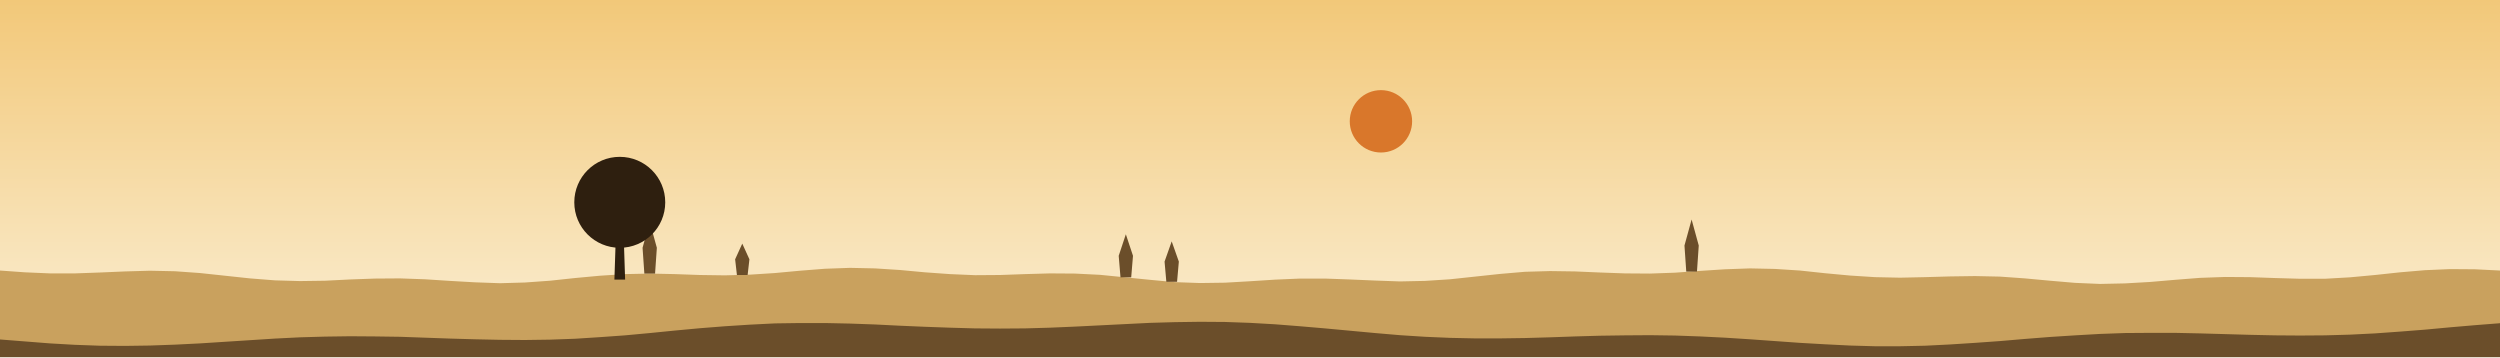
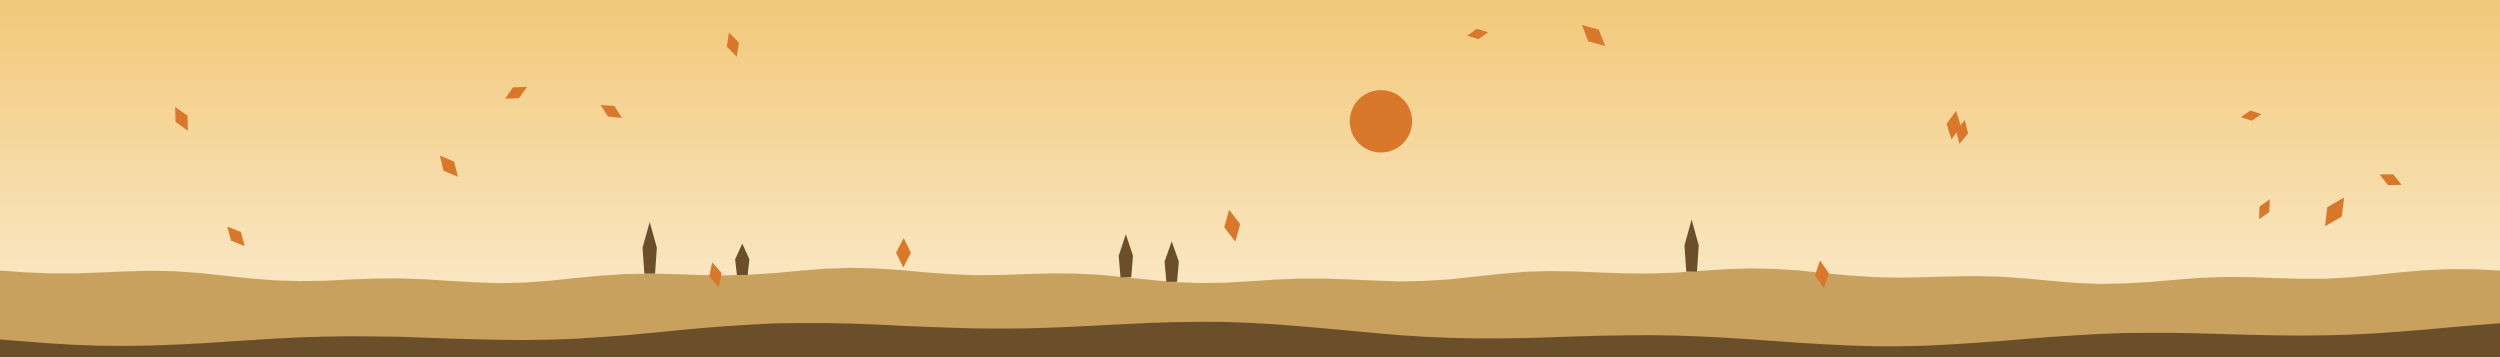
<svg xmlns="http://www.w3.org/2000/svg" viewBox="0 0 1400 200" width="1400" height="200">
  <defs>
    <linearGradient id="cielo" x1="0" y1="0" x2="0" y2="1">
      <stop offset="0" stop-color="#F2C879" />
      <stop offset="1" stop-color="#FBEFD5" />
    </linearGradient>
  </defs>
  <rect width="1400" height="200" fill="url(#cielo)" />
  <circle cx="773.326" cy="67.937" r="17.467" fill="#D9772B" />
  <polygon points="0,151.5 14,152.5 28,153.1 42,153.1 56,152.6 70,152 84,151.6 98,151.9 112,152.9 126,154.4 140,155.9 154,157 168,157.4 182,157.2 196,156.5 210,156 224,155.9 238,156.4 252,157.3 266,158.1 280,158.6 294,158.2 308,157.2 322,155.7 336,154.4 350,153.5 364,153.2 378,153.5 392,154 406,154.2 420,153.8 434,152.9 448,151.6 462,150.5 476,150 490,150.3 504,151.2 518,152.5 532,153.5 546,154.1 560,154 574,153.5 588,153.1 602,153.2 616,153.9 630,155.3 644,156.7 658,158 672,158.5 686,158.3 700,157.5 714,156.6 728,156 742,156 756,156.5 770,157.1 784,157.6 798,157.3 812,156.4 826,154.9 840,153.4 854,152.2 868,151.8 882,152 896,152.6 910,153.1 924,153.2 938,152.7 952,151.7 966,150.8 980,150.3 994,150.6 1008,151.5 1022,153 1036,154.3 1050,155.2 1064,155.5 1078,155.2 1092,154.8 1106,154.6 1120,154.9 1134,155.9 1148,157.2 1162,158.4 1176,159 1190,158.7 1204,157.9 1218,156.7 1232,155.6 1246,155.1 1260,155.2 1274,155.7 1288,156.1 1302,156.1 1316,155.3 1330,154 1344,152.5 1358,151.3 1372,150.7 1386,150.8 1400,151.5 1400,200 0,200" fill="#C9A15E" />
  <polygon points="0,190.1 14,191.2 28,192.3 42,193.1 56,193.6 70,193.7 84,193.5 98,193 112,192.3 126,191.4 140,190.5 154,189.6 168,188.9 182,188.5 196,188.3 210,188.4 224,188.6 238,189.1 252,189.6 266,190 280,190.3 294,190.4 308,190.2 322,189.7 336,188.8 350,187.8 364,186.5 378,185.1 392,183.8 406,182.7 420,181.8 434,181.1 448,180.9 462,180.9 476,181.2 490,181.7 504,182.4 518,183 532,183.5 546,183.9 560,184 574,183.9 588,183.5 602,182.9 616,182.2 630,181.5 644,180.8 658,180.4 672,180.2 686,180.3 700,180.8 714,181.6 728,182.7 742,183.9 756,185.2 770,186.5 784,187.7 798,188.6 812,189.2 826,189.5 840,189.5 854,189.3 868,188.9 882,188.4 896,188 910,187.8 924,187.7 938,187.9 952,188.4 966,189.1 980,190 994,191 1008,192 1022,192.8 1036,193.5 1050,193.9 1064,193.9 1078,193.6 1092,192.9 1106,192 1120,191 1134,189.8 1148,188.7 1162,187.8 1176,187 1190,186.5 1204,186.4 1218,186.4 1232,186.7 1246,187.1 1260,187.5 1274,187.8 1288,187.9 1302,187.8 1316,187.4 1330,186.7 1344,185.7 1358,184.6 1372,183.3 1386,182.1 1400,181 1400,200 0,200" fill="#6B4E2A" />
  <polygon points="627.475,155.302 626.475,143.248 630.475,131.193 634.475,143.248 633.475,155.302" fill="#6B4E2A" />
  <polygon points="944.303,152.079 943.303,137.501 947.303,122.922 951.303,137.501 950.303,152.079" fill="#6B4E2A" />
  <polygon points="360.836,153.227 359.836,138.754 363.836,124.282 367.836,138.754 366.836,153.227" fill="#6B4E2A" />
  <polygon points="412.673,154.009 411.673,145.214 415.673,136.419 419.673,145.214 418.673,154.009" fill="#6B4E2A" />
  <polygon points="653.152,157.827 652.152,146.496 656.152,135.165 660.152,146.496 659.152,157.827" fill="#6B4E2A" />
-   <polygon points="344.068,156.592 345.068,126.032 349.068,126.032 350.068,156.592" fill="#2E1F0F" />
-   <circle cx="347.068" cy="113.299" r="25.466" fill="#2E1F0F" />
+   <polygon points="505.8,149.8 501.8,141.5 506.1,133.3 510.1,141.6" fill="#D9772B" />
+   <polygon points="1097.3,80.6 1095.4,73.1 1100.3,67.2 1102.1,74.7" fill="#D9772B" />
+   <polygon points="1021.4,161.5 1016.4,154.2 1019.2,145.9 1024.2,153.1" fill="#D9772B" />
+   <polygon points="1092.8,78.1 1090.1,69.4 1095.4,62.1 1098.1,70.7" fill="#D9772B" />
+   <polygon points="105.2,73.2 98.3,68.3 98.1,59.9 105,64.8" fill="#D9772B" />
+   <polygon points="348.2,66 340.5,65.3 336.4,58.8 344.1,59.4" fill="#D9772B" />
+   <polygon points="412.6,31.8 407,26.1 408.2,18.2 413.8,23.9" fill="#D9772B" />
+   <polygon points="1265.1,122.8 1265.3,115.7 1271.1,111.6 1270.8,118.7" fill="#D9772B" />
+   <polygon points="1344.9,103.5 1337.3,103.7 1332.6,97.7 1340.2,97.6" fill="#D9772B" />
+   <polygon points="691.8,135.3 685.6,127.3 688.3,117.5 694.5,125.5" fill="#D9772B" />
+   <polygon points="137,137.8 129.4,134.8 127.3,126.9 134.9,129.9" fill="#D9772B" />
+   <polygon points="1302,126.7 1303.3,116 1312.7,110.6 1311.4,121.3" fill="#D9772B" />
+   <polygon points="282.9,55.2 287.3,48.9 295.1,48.7 290.6,55" fill="#D9772B" />
+   <polygon points="1254.9,65.6 1260.2,61.9 1266.3,63.9 1261,67.6" fill="#D9772B" />
+   <polygon points="821.7,20 827,16.1 833.3,18.1 828,21.9" fill="#D9772B" />
+   <polygon points="256.4,99 248.4,95.6 246.3,87.1 254.3,90.5" fill="#D9772B" />
+   <polygon points="402.5,160.8 397.2,154.8 398.8,146.9 404.1,152.9" fill="#D9772B" />
+   <polygon points="898.9,25.8 889.4,23.1 885.9,14 895.3,16.6" fill="#D9772B" />
</svg>
